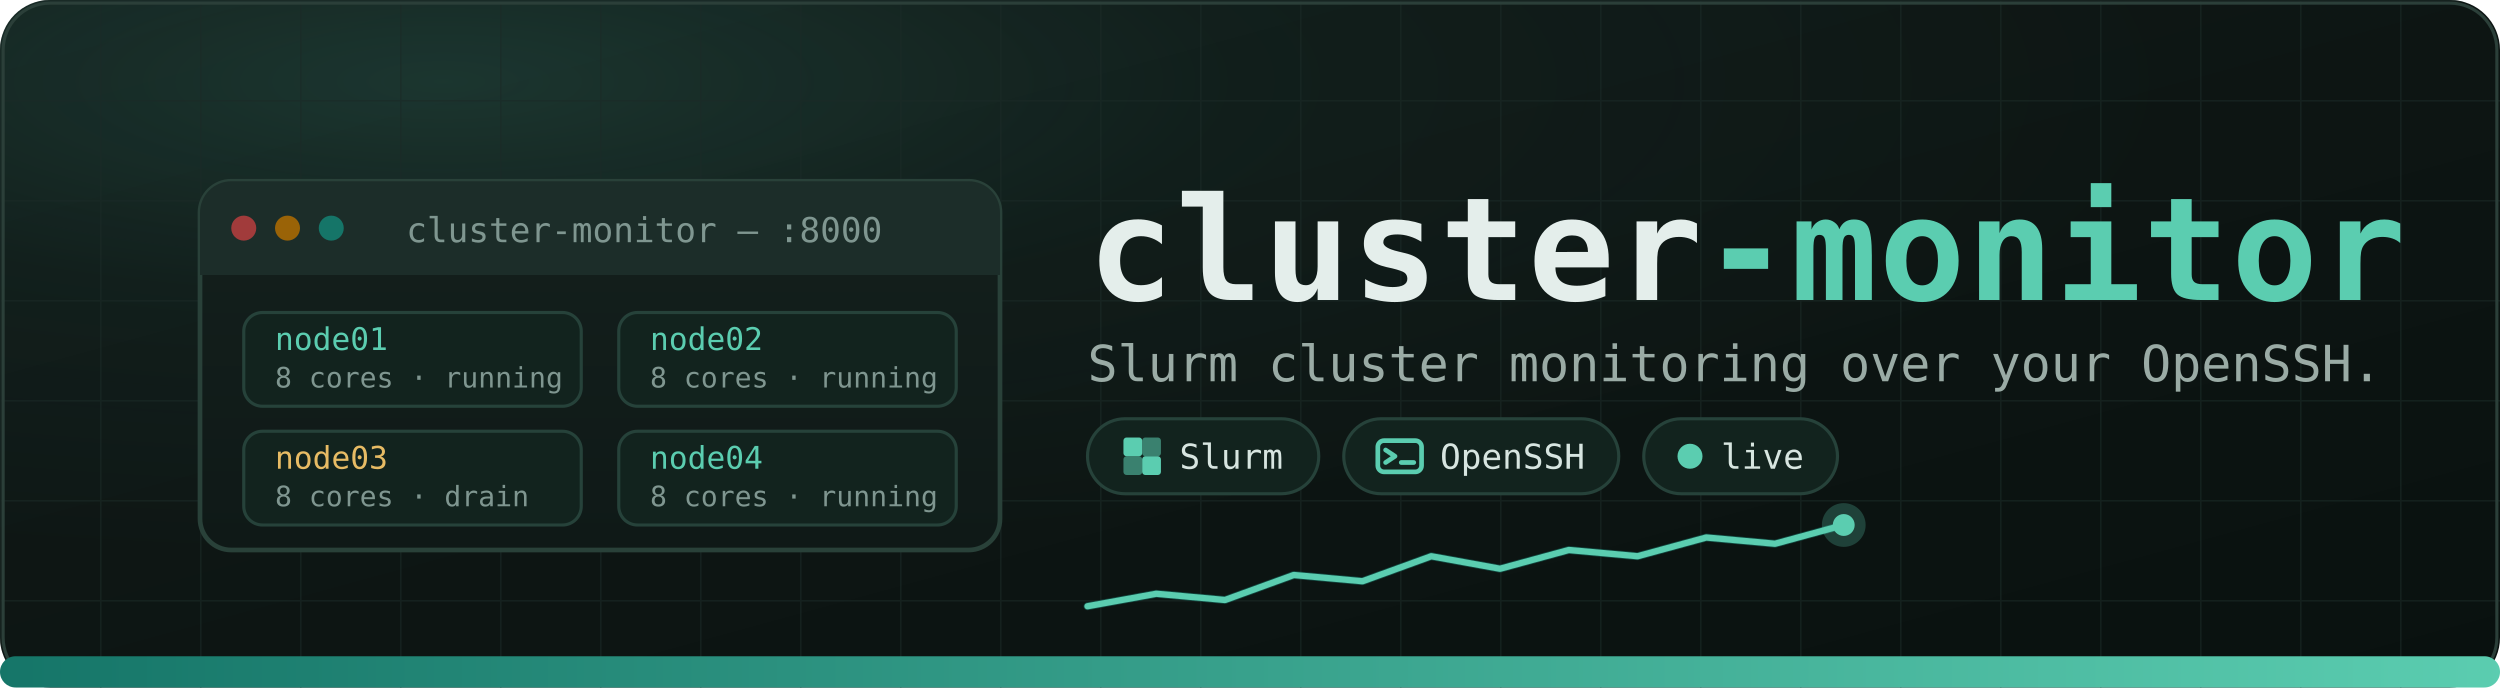
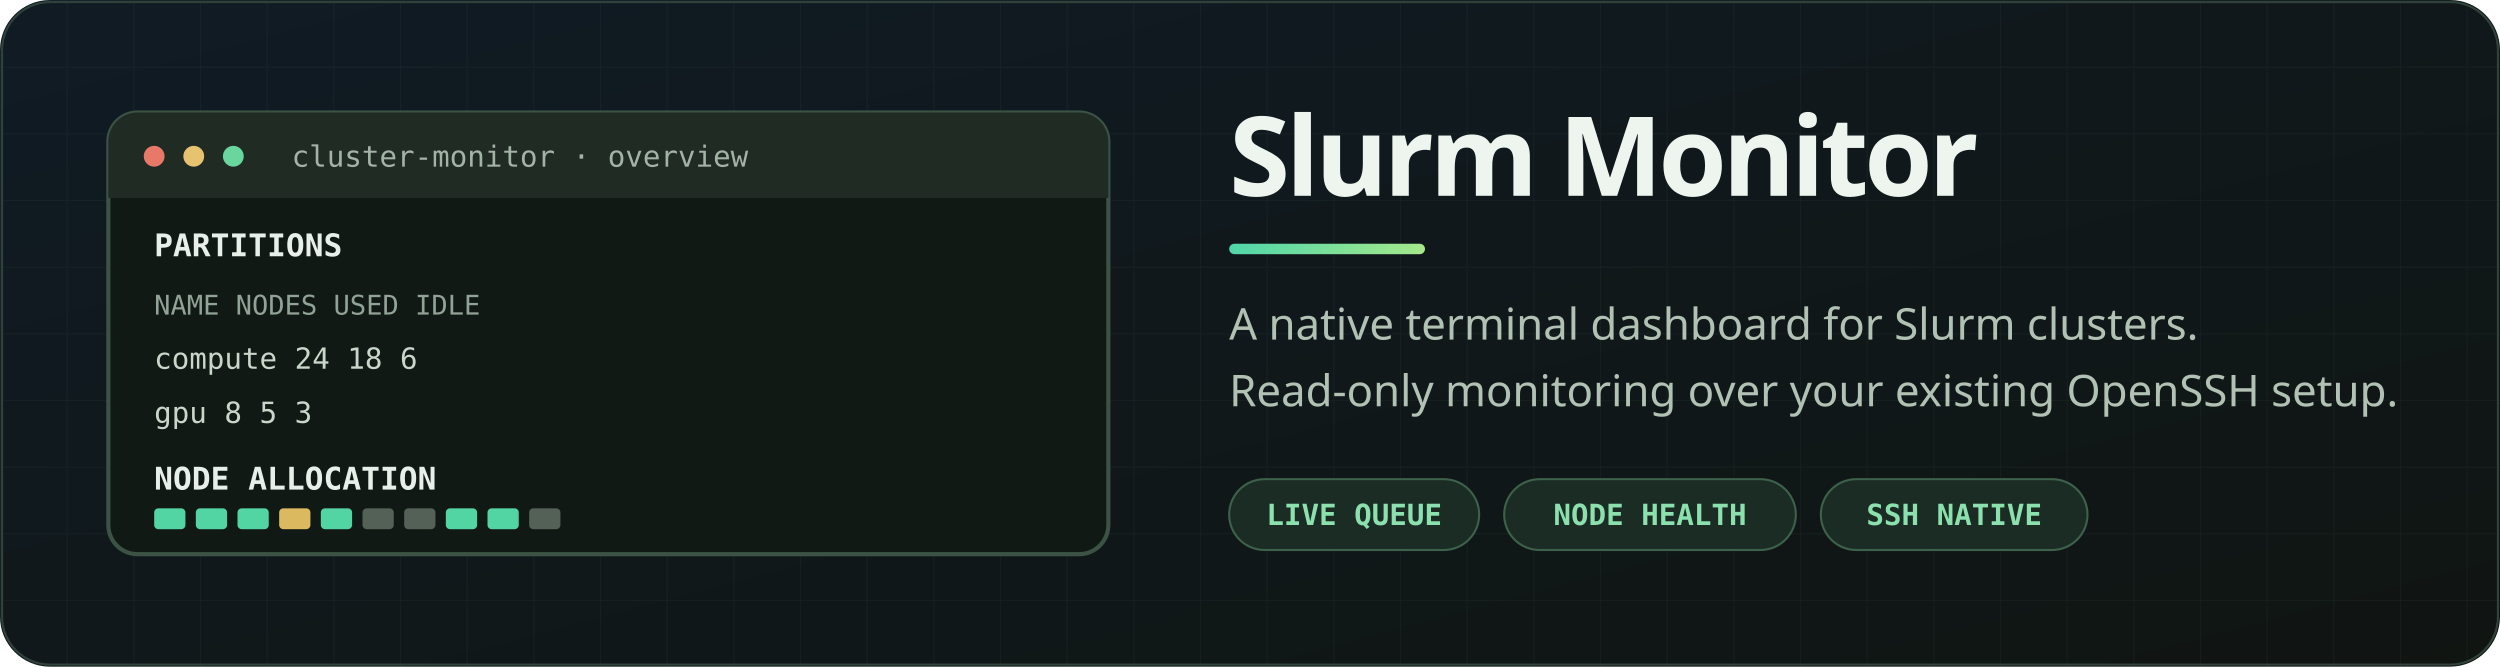
- <svg xmlns="http://www.w3.org/2000/svg" viewBox="0 0 800 220" width="800" height="220" role="img" aria-label="cluster-monitor banner">
+ <svg xmlns="http://www.w3.org/2000/svg" width="1200" height="320" viewBox="0 0 1200 320" role="img" aria-labelledby="title desc">
  <defs>
-     <linearGradient id="bg" x1="0" y1="0" x2="1" y2="1">
-       <stop offset="0%" stop-color="#101a18" />
-       <stop offset="55%" stop-color="#0d1513" />
-       <stop offset="100%" stop-color="#09110f" />
+     <linearGradient id="background" x1="0" y1="0" x2="1" y2="1">
+       <stop offset="0" stop-color="#101b24" />
+       <stop offset="1" stop-color="#101512" />
    </linearGradient>
-     <radialGradient id="glow" cx="18%" cy="12%" r="70%">
-       <stop offset="0%" stop-color="#5bcdb0" stop-opacity="0.16" />
-       <stop offset="45%" stop-color="#5bcdb0" stop-opacity="0.04" />
-       <stop offset="100%" stop-color="#5bcdb0" stop-opacity="0" />
-     </radialGradient>
    <linearGradient id="accent" x1="0" y1="0" x2="1" y2="0">
-       <stop offset="0%" stop-color="#157568" />
-       <stop offset="100%" stop-color="#5bcdb0" />
-     </linearGradient>
-     <linearGradient id="card" x1="0" y1="0" x2="0" y2="1">
-       <stop offset="0%" stop-color="#14201d" />
-       <stop offset="100%" stop-color="#0f1917" />
+       <stop offset="0" stop-color="#50d6aa" />
+       <stop offset="1" stop-color="#a5e88b" />
    </linearGradient>
    <pattern id="grid" width="32" height="32" patternUnits="userSpaceOnUse">
-       <path d="M 32 0 L 0 0 0 32" fill="none" stroke="#1b2a26" stroke-width="1" />
+       <path d="M32 0H0V32" fill="none" stroke="#a9d9c0" stroke-opacity=".045" />
    </pattern>
  </defs>
-   <rect width="800" height="220" rx="16" fill="url(#bg)" />
-   <rect width="800" height="220" rx="16" fill="url(#glow)" />
-   <rect width="800" height="220" rx="16" fill="url(#grid)" opacity="0.6" />
-   <rect x="1" y="1" width="798" height="218" rx="15" fill="none" stroke="#2b3f39" stroke-width="1" />
-   <g transform="translate(64, 58)">
-     <rect x="0" y="0" width="256" height="118" rx="10" fill="url(#card)" stroke="#294139" stroke-width="1.5" />
-     <rect x="0" y="0" width="256" height="30" rx="10" fill="#1c2d29" />
-     <rect x="0" y="16" width="256" height="14" fill="#1c2d29" />
-     <circle cx="14" cy="15" r="4" fill="#a13b3b" />
-     <circle cx="28" cy="15" r="4" fill="#9a6307" />
-     <circle cx="42" cy="15" r="4" fill="#157568" />
-     <text x="66" y="19.5" font-family="Menlo, Monaco, monospace" font-size="11" fill="#7f9690">cluster-monitor — :8000</text>
-     <g font-family="Menlo, Monaco, monospace" font-size="10" fill="#9aaba5">
-       <rect x="14" y="42" width="108" height="30" rx="6" fill="#12231e" stroke="#26423a" />
-       <text x="24" y="54" fill="#5bcdb0">node01</text>
-       <text x="24" y="66" fill="#7f9690" font-size="9">8 cores · running</text>
-       <rect x="134" y="42" width="108" height="30" rx="6" fill="#12231e" stroke="#26423a" />
-       <text x="144" y="54" fill="#5bcdb0">node02</text>
-       <text x="144" y="66" fill="#7f9690" font-size="9">8 cores · running</text>
-       <rect x="14" y="80" width="108" height="30" rx="6" fill="#12231e" stroke="#26423a" />
-       <text x="24" y="92" fill="#e7bb64">node03</text>
-       <text x="24" y="104" fill="#7f9690" font-size="9">8 cores · drain</text>
-       <rect x="134" y="80" width="108" height="30" rx="6" fill="#12231e" stroke="#26423a" />
-       <text x="144" y="92" fill="#5bcdb0">node04</text>
-       <text x="144" y="104" fill="#7f9690" font-size="9">8 cores · running</text>
+   <rect width="1200" height="320" rx="24" fill="url(#background)" />
+   <rect width="1200" height="320" rx="24" fill="url(#grid)" />
+   <rect x="1" y="1" width="1198" height="318" rx="23" fill="none" stroke="#304239" />
+   <g transform="translate(52 54)">
+     <rect width="480" height="212" rx="14" fill="#111914" stroke="#3b5244" stroke-width="2" />
+     <path d="M14 0h452a14 14 0 0 1 14 14v27H0V14A14 14 0 0 1 14 0Z" fill="#202b24" />
+     <circle cx="22" cy="21" r="5" fill="#e87969" />
+     <circle cx="41" cy="21" r="5" fill="#e7c36f" />
+     <circle cx="60" cy="21" r="5" fill="#68d69d" />
+     <text x="88" y="26" fill="#a3b3a6" font-family="monospace" font-size="14">cluster-monitor  ·  overview</text>
+     <text x="22" y="69" fill="#e8efe8" font-family="monospace" font-size="15" font-weight="700">PARTITIONS</text>
+     <text x="22" y="97" fill="#91a296" font-family="monospace" font-size="13">NAME        NODES     USED     IDLE</text>
+     <text x="22" y="123" fill="#c9d7cb" font-family="monospace" font-size="14">compute        24      18        6</text>
+     <text x="22" y="149" fill="#c9d7cb" font-family="monospace" font-size="14">gpu             8       5        3</text>
+     <text x="22" y="181" fill="#e8efe8" font-family="monospace" font-size="15" font-weight="700">NODE ALLOCATION</text>
+     <g transform="translate(22 190)">
+       <rect width="15" height="10" rx="2" fill="#52d5a3" />
+       <rect x="20" width="15" height="10" rx="2" fill="#52d5a3" />
+       <rect x="40" width="15" height="10" rx="2" fill="#52d5a3" />
+       <rect x="60" width="15" height="10" rx="2" fill="#dbb95f" />
+       <rect x="80" width="15" height="10" rx="2" fill="#52d5a3" />
+       <rect x="100" width="15" height="10" rx="2" fill="#536157" />
+       <rect x="120" width="15" height="10" rx="2" fill="#536157" />
+       <rect x="140" width="15" height="10" rx="2" fill="#52d5a3" />
+       <rect x="160" width="15" height="10" rx="2" fill="#52d5a3" />
+       <rect x="180" width="15" height="10" rx="2" fill="#536157" />
    </g>
  </g>
-   <g transform="translate(348, 168)">
-     <path d="M 0 26 L 22 22 L 44 24 L 66 16 L 88 18 L 110 10 L 132 14 L 154 8 L 176 10 L 198 4 L 220 6 L 242 0" fill="none" stroke="#157568" stroke-width="2.5" stroke-linecap="round" stroke-linejoin="round" opacity="0.55" />
-     <path d="M 0 26 L 22 22 L 44 24 L 66 16 L 88 18 L 110 10 L 132 14 L 154 8 L 176 10 L 198 4 L 220 6 L 242 0" fill="none" stroke="#5bcdb0" stroke-width="2" stroke-linecap="round" stroke-linejoin="round" />
-     <circle cx="242" cy="0" r="3.5" fill="#5bcdb0" />
-     <circle cx="242" cy="0" r="7" fill="#5bcdb0" opacity="0.25" />
-   </g>
-   <text x="348" y="96" font-family="'SF Mono', 'Cascadia Code', Menlo, Monaco, monospace" font-size="46" font-weight="700" fill="#e4eeeb" letter-spacing="0.5">
-     cluster<tspan fill="#5bcdb0">-monitor</tspan>
-   </text>
-   <text x="348" y="122" font-family="'SF Mono', 'Cascadia Code', Menlo, Monaco, monospace" font-size="16" fill="#9aaba5">
-     Slurm cluster monitoring over your OpenSSH.
-   </text>
-   <g font-family="'SF Mono', Menlo, Monaco, monospace" font-size="11" fill="#d7e5e0">
-     <rect x="348" y="134" width="74" height="24" rx="12" fill="#12231e" stroke="#26423a" />
-     <g transform="translate(385, 150)">
-       <g transform="translate(-19.5, -4)">
-         <rect x="-6" y="-6" width="6" height="6" rx="1" fill="#5bcdb0" />
-         <rect x="0" y="-6" width="6" height="6" rx="1" fill="#5bcdb0" opacity="0.55" />
-         <rect x="-6" y="0" width="6" height="6" rx="1" fill="#5bcdb0" opacity="0.55" />
-         <rect x="0" y="0" width="6" height="6" rx="1" fill="#5bcdb0" />
-       </g>
-       <text x="9" y="0" text-anchor="middle">Slurm</text>
-     </g>
-     <rect x="430" y="134" width="88" height="24" rx="12" fill="#12231e" stroke="#26423a" />
-     <g transform="translate(474, 150)">
-       <g transform="translate(-26.1, -4)">
-         <rect x="-7" y="-5" width="14" height="10" rx="2" fill="none" stroke="#5bcdb0" stroke-width="1.5" />
-         <path d="M -4.5 -2 L -1.5 0 L -4.5 2" fill="none" stroke="#5bcdb0" stroke-width="1.5" stroke-linecap="round" stroke-linejoin="round" />
-         <line x1="0.5" y1="2" x2="4.5" y2="2" stroke="#5bcdb0" stroke-width="1.5" stroke-linecap="round" />
-       </g>
-       <text x="10" y="0" text-anchor="middle">OpenSSH</text>
-     </g>
-     <rect x="526" y="134" width="62" height="24" rx="12" fill="#12231e" stroke="#26423a" />
-     <g transform="translate(557, 150)">
-       <circle cx="-16.2" cy="-4" r="4" fill="#5bcdb0" />
-       <text x="7" y="0" text-anchor="middle">live</text>
+   <g transform="translate(590 94)">
+     <text x="0" y="0" fill="#eef5ee" font-family="system-ui, sans-serif" font-size="53" font-weight="750" letter-spacing="-2">Slurm Monitor</text>
+     <rect x="0" y="23" width="94" height="5" rx="2.5" fill="url(#accent)" />
+     <text x="0" y="69" fill="#b1c1b4" font-family="system-ui, sans-serif" font-size="21">A native terminal dashboard for Slurm clusters.</text>
+     <text x="0" y="101" fill="#b1c1b4" font-family="system-ui, sans-serif" font-size="21">Read-only monitoring over your existing OpenSSH setup.</text>
+     <g transform="translate(0 136)" font-family="monospace" font-size="14" font-weight="600">
+       <rect width="120" height="34" rx="17" fill="#1a2c23" stroke="#3d614b" />
+       <text x="60" y="22" text-anchor="middle" fill="#8ce0ae">LIVE QUEUE</text>
+       <rect x="132" width="140" height="34" rx="17" fill="#1a2c23" stroke="#3d614b" />
+       <text x="202" y="22" text-anchor="middle" fill="#8ce0ae">NODE HEALTH</text>
+       <rect x="284" width="128" height="34" rx="17" fill="#1a2c23" stroke="#3d614b" />
+       <text x="348" y="22" text-anchor="middle" fill="#8ce0ae">SSH NATIVE</text>
    </g>
  </g>
-   <rect x="0" y="210" width="800" height="10" rx="5" fill="url(#accent)" />
+   <path d="M24 316h1152" stroke="url(#accent)" stroke-width="4" stroke-linecap="round" />
</svg>
